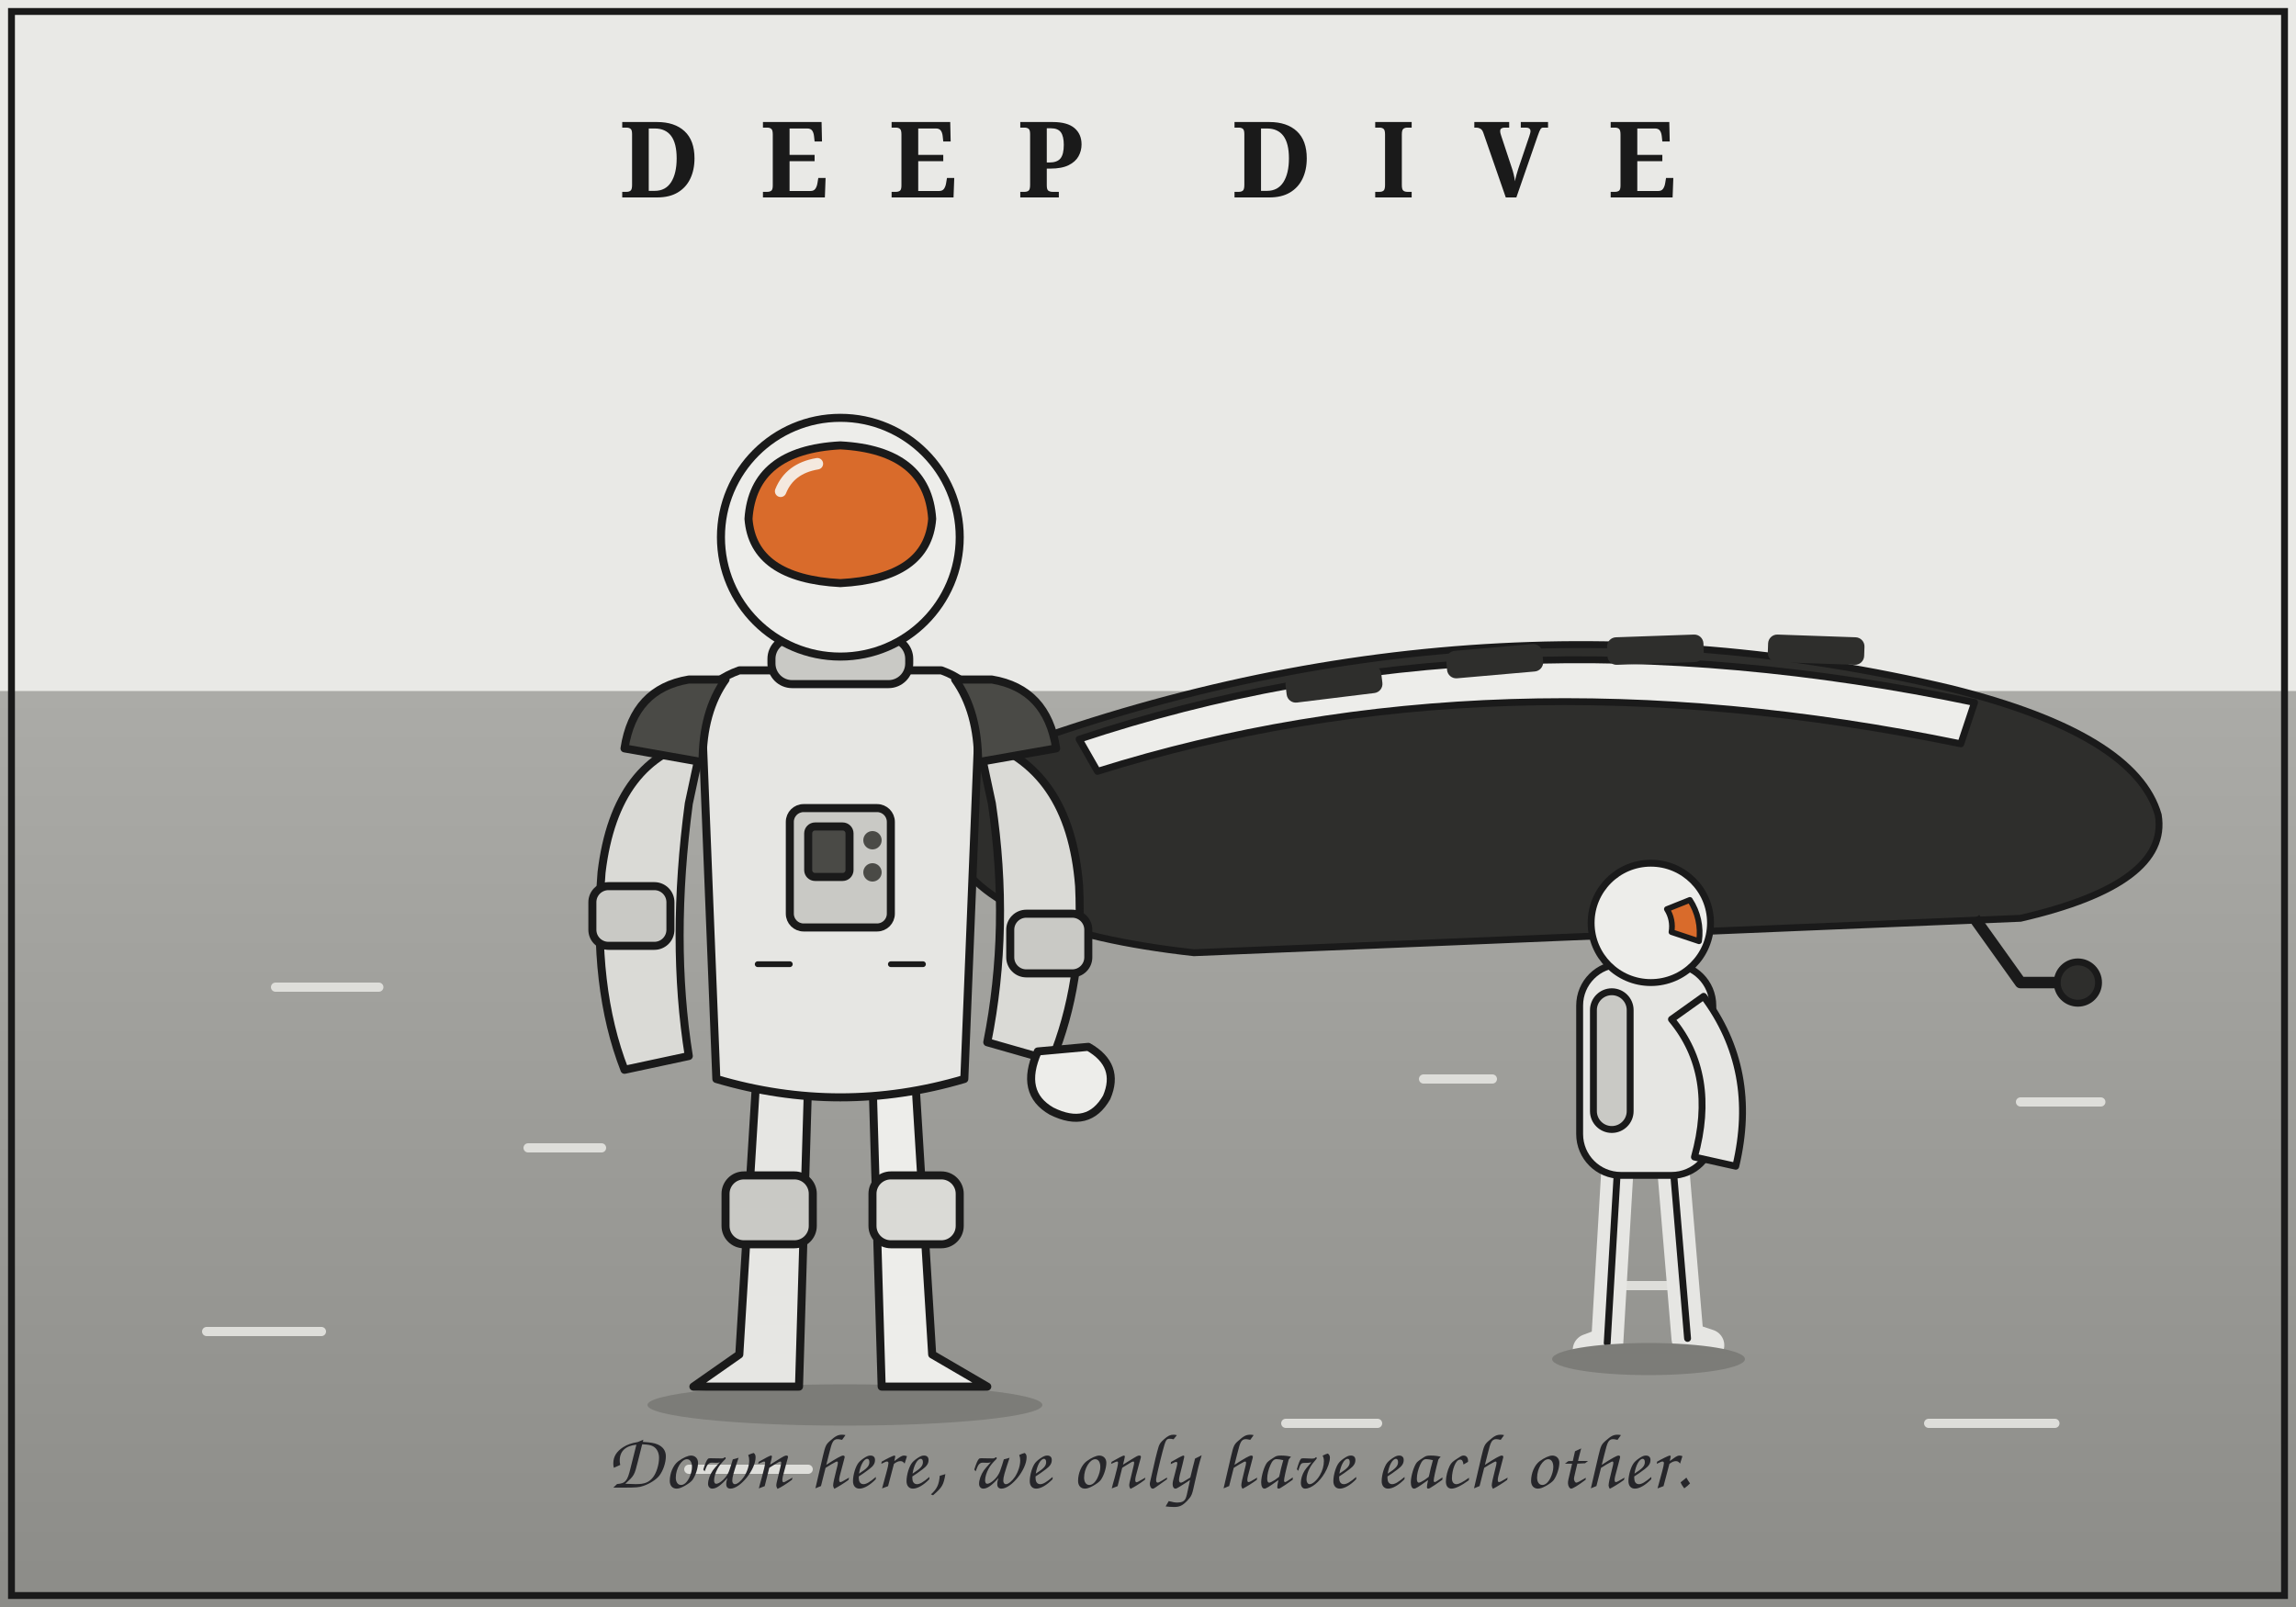
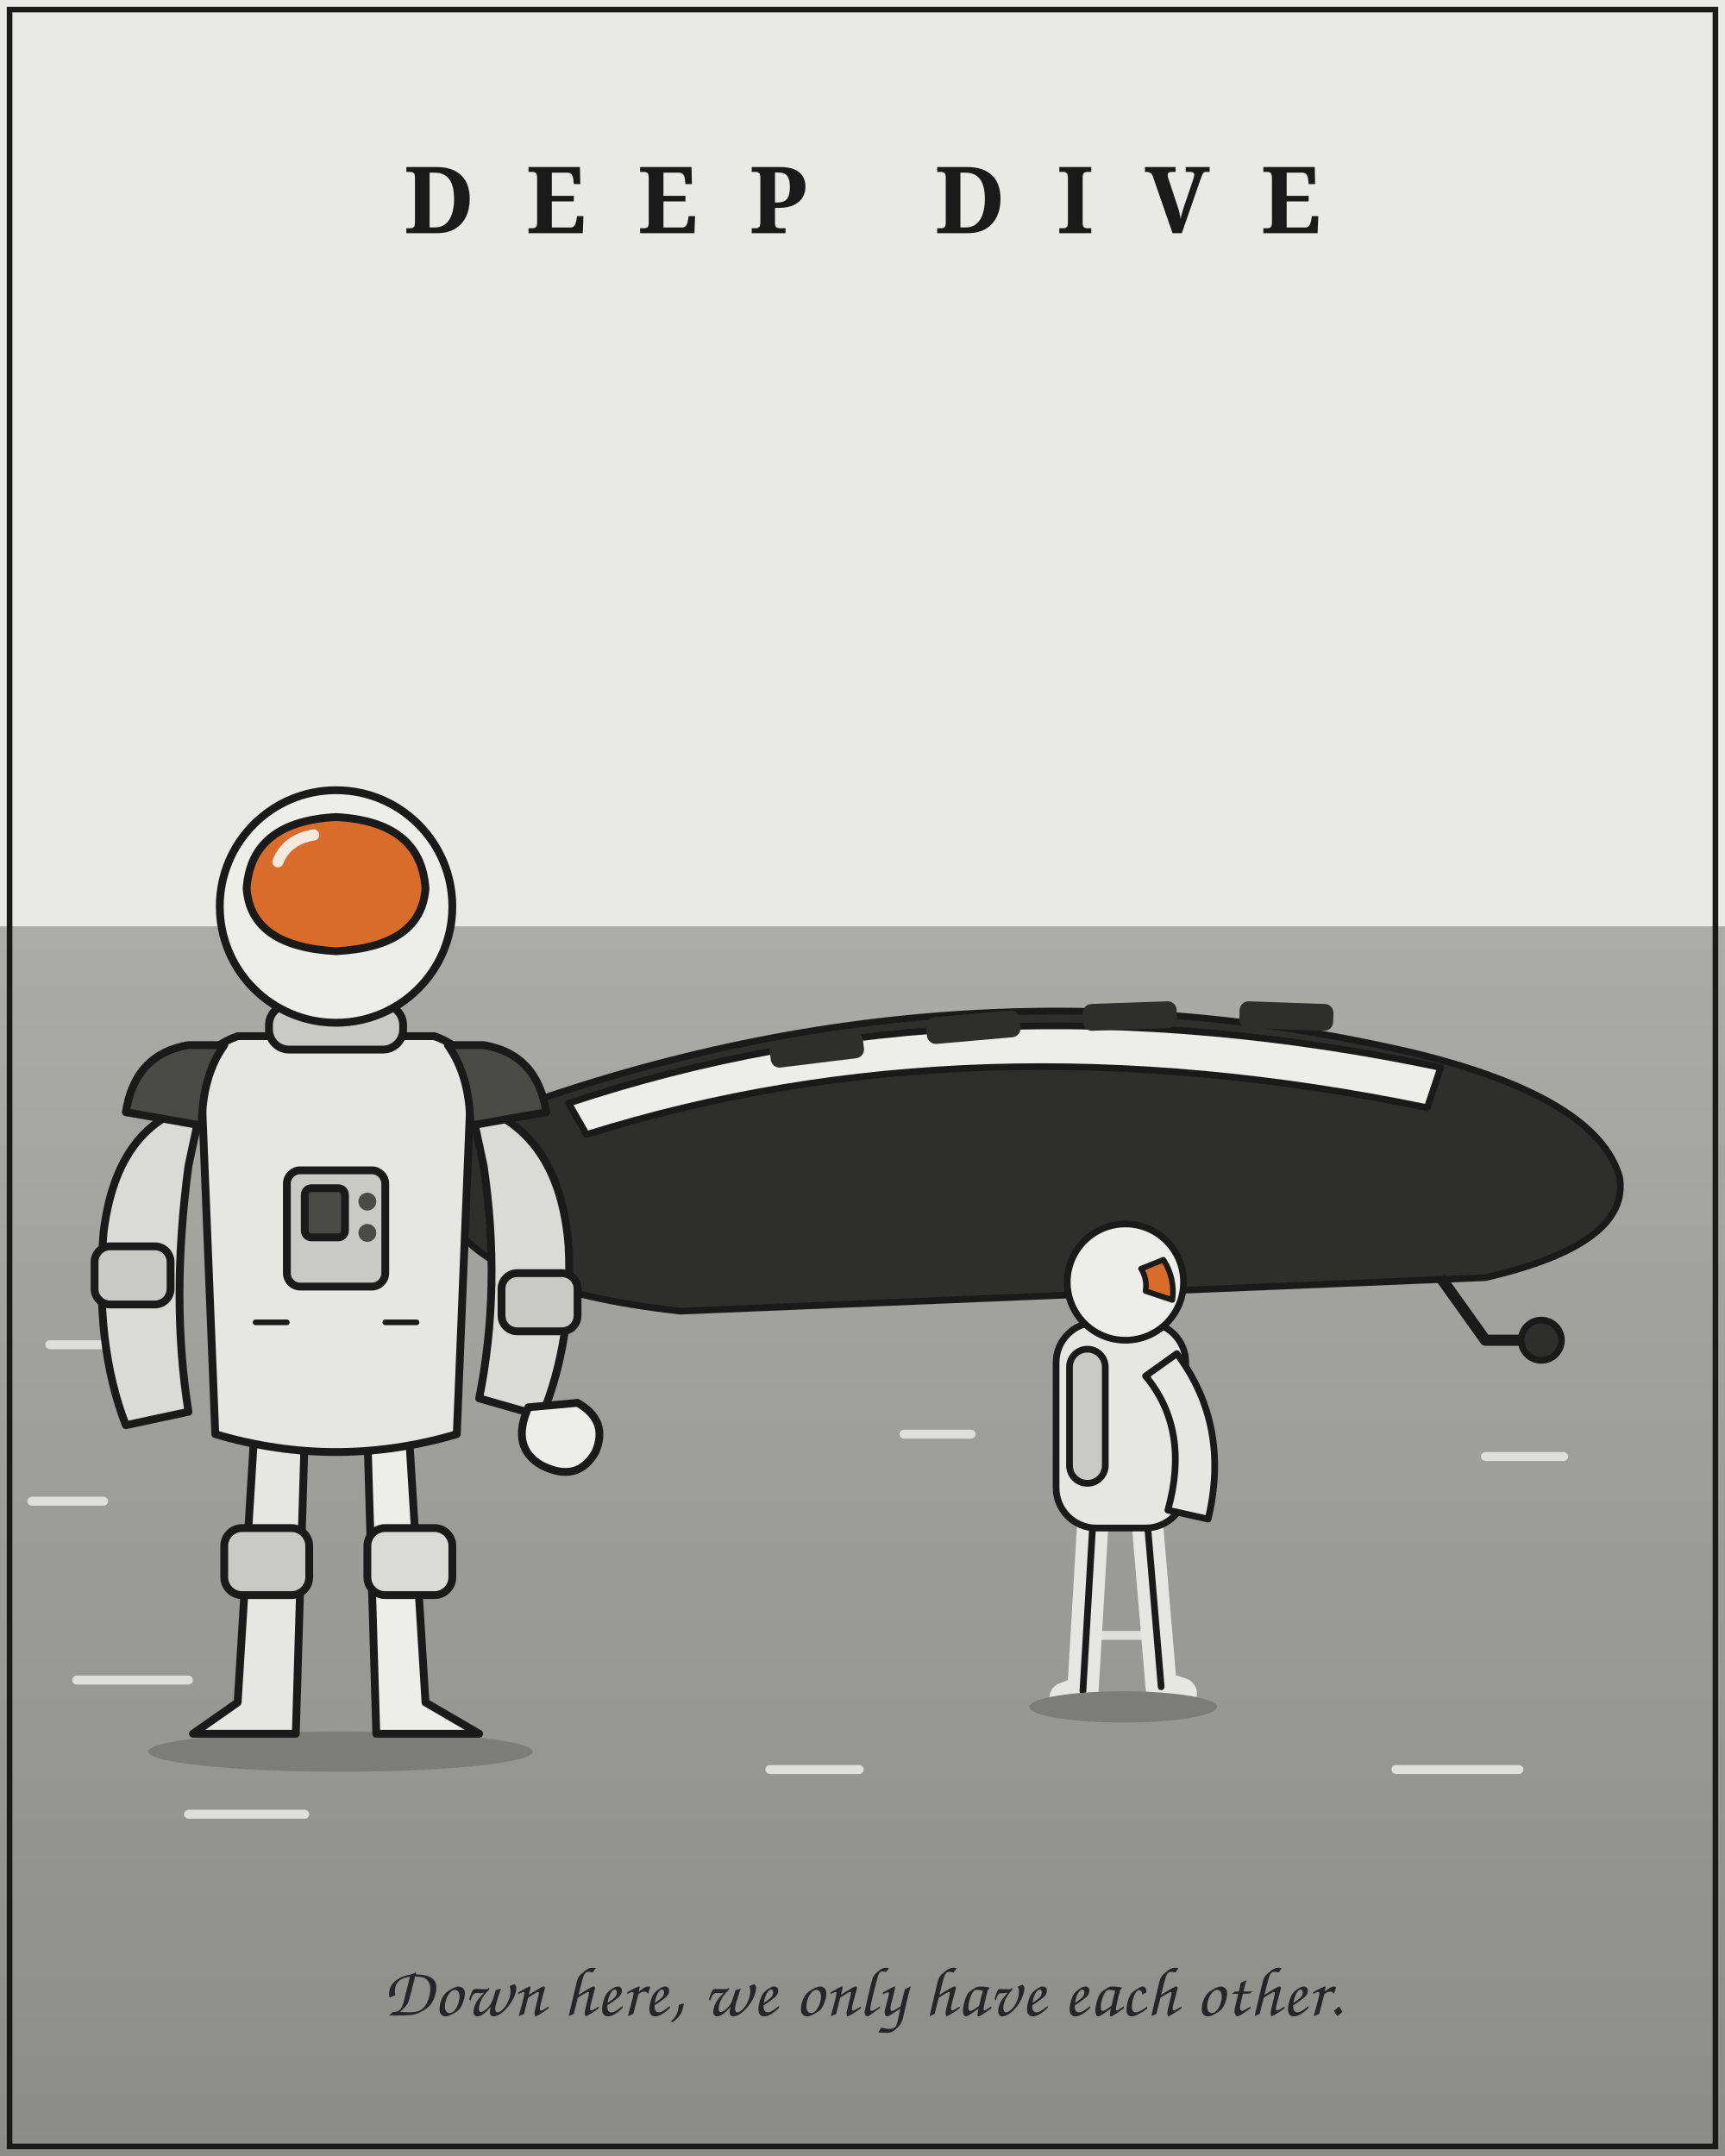
- <svg xmlns="http://www.w3.org/2000/svg" viewBox="0 0 1000 700" font-family="sans-serif">
-   <rect x="0" y="0" width="1000" height="700" fill="#ECECE9" />
-   <rect x="0" y="0" width="1000" height="301" fill="#E9E9E6" />
+ <svg xmlns="http://www.w3.org/2000/svg" viewBox="0 0 1080 1350" font-family="sans-serif">
+   <rect x="0" y="0" width="1080" height="1350" fill="#ECECE9" />
+   <rect x="0" y="0" width="1080" height="580" fill="#E9E9E6" />
  <defs>
    <linearGradient id="ground" x1="0" y1="0" x2="0" y2="1">
      <stop offset="0" stop-color="#ABABA7" />
      <stop offset="1" stop-color="#8C8C88" />
    </linearGradient>
  </defs>
-   <rect x="0" y="301" width="1000" height="399" fill="url(#ground)" />
-   <g stroke="#DEDEDA" stroke-width="4" stroke-linecap="round">
-     <line x1="120" y1="430" x2="165" y2="430" />
-     <line x1="230" y1="500" x2="262" y2="500" />
-     <line x1="90" y1="580" x2="140" y2="580" />
-     <line x1="300" y1="640" x2="352" y2="640" />
-     <line x1="560" y1="620" x2="600" y2="620" />
-     <line x1="700" y1="560" x2="738" y2="560" />
-     <line x1="840" y1="620" x2="895" y2="620" />
-     <line x1="880" y1="480" x2="915" y2="480" />
-     <line x1="620" y1="470" x2="650" y2="470" />
+   <rect x="0" y="580" width="1080" height="770" fill="url(#ground)" />
+   <g transform="translate(-302,240) scale(1.4)">
+     <g stroke="#DEDEDA" stroke-width="4" stroke-linecap="round">
+       <line x1="238" y1="430" x2="283" y2="430" />
+       <line x1="230" y1="500" x2="262" y2="500" />
+       <line x1="250" y1="580" x2="300" y2="580" />
+       <line x1="300" y1="640" x2="352" y2="640" />
+       <line x1="560" y1="620" x2="600" y2="620" />
+       <line x1="700" y1="560" x2="738" y2="560" />
+       <line x1="840" y1="620" x2="895" y2="620" />
+       <line x1="880" y1="480" x2="915" y2="480" />
+       <line x1="620" y1="470" x2="650" y2="470" />
+     </g>
+     <g stroke="#1A1A1A" stroke-width="3" stroke-linejoin="round">
+       <path d="M 430 330 Q 640 250 850 300 Q 930 320 940 355 Q 945 385 880 400 L 520 415 Q 430 405 415 370 Q 415 345 430 330 Z" fill="#2E2E2C" />
+       <path d="M 470 322 Q 650 262 860 306 L 854 324 Q 650 282 478 336 Z" fill="#EDEDEA" />
+       <g fill="#2E2E2C" stroke="none">
+         <rect x="560" y="292" width="42" height="12" rx="4" transform="rotate(-7 581 298)" />
+         <rect x="630" y="282" width="42" height="12" rx="4" transform="rotate(-5 651 288)" />
+         <rect x="700" y="277" width="42" height="12" rx="4" transform="rotate(-2 721 283)" />
+         <rect x="770" y="277" width="42" height="12" rx="4" transform="rotate(2 791 283)" />
+       </g>
+       <path d="M 415 360 L 330 345 Q 315 350 330 358 L 418 378 Z" fill="#2E2E2C" />
+       <path d="M 860 400 L 880 428 L 900 428" fill="none" stroke-width="5" />
+       <circle cx="905" cy="428" r="9" fill="#2E2E2C" />
+     </g>
+     <g stroke="#1A1A1A" stroke-width="3" stroke-linejoin="round" stroke-linecap="round">
+       <path d="M 705 500 L 700 585 L 692 588" fill="none" stroke-width="14" stroke="#E6E6E3" />
+       <path d="M 728 500 L 735 583 L 744 586" fill="none" stroke-width="14" stroke="#E6E6E3" />
+       <path d="M 705 500 L 700 585 M 728 500 L 735 583" fill="none" />
+       <rect x="688" y="420" width="58" height="92" rx="18" fill="#E6E6E3" />
+       <rect x="694" y="432" width="16" height="60" rx="8" fill="#C9C9C5" />
+       <path d="M 742 434 Q 766 466 756 508 L 738 504 Q 748 468 728 444 Z" fill="#E6E6E3" />
+       <circle cx="719" cy="402" r="26" fill="#EDEDEA" />
+       <path d="M 736 392 A 26 26 0 0 1 740 410 L 728 406 A 14 14 0 0 0 726 396 Z" fill="#D96B2B" stroke-width="2.5" />
+       <ellipse cx="718" cy="592" rx="42" ry="7" fill="#7C7C78" stroke="none" />
+     </g>
+     <g stroke="#1A1A1A" stroke-width="3.5" stroke-linejoin="round" stroke-linecap="round">
+       <ellipse cx="368" cy="612" rx="86" ry="9" fill="#7C7C78" stroke="none" />
+       <path d="M 330 460 L 322 590 L 302 604 L 348 604 L 352 470 Z" fill="#E6E6E3" />
+       <path d="M 398 460 L 406 590 L 430 604 L 384 604 L 380 470 Z" fill="#EDEDEA" />
+       <rect x="316" y="512" width="38" height="30" rx="8" fill="#C9C9C5" />
+       <rect x="380" y="512" width="38" height="30" rx="8" fill="#DADAD6" />
+       <path d="M 306 320 Q 300 300 322 292 L 410 292 Q 432 300 426 322 L 420 470 Q 366 486 312 470 Z" fill="#E6E6E3" />
+       <rect x="344" y="352" width="44" height="52" rx="6" fill="#C9C9C5" />
+       <rect x="352" y="360" width="18" height="22" rx="3" fill="#4A4A46" />
+       <circle cx="380" cy="366" r="4" fill="#4A4A46" stroke="none" />
+       <circle cx="380" cy="380" r="4" fill="#4A4A46" stroke="none" />
+       <path d="M 330 420 L 344 420 M 388 420 L 402 420" fill="none" stroke-width="2.5" />
+       <path d="M 306 322 Q 268 330 262 380 Q 258 430 272 466 L 300 460 Q 292 410 300 350 Z" fill="#DADAD6" />
+       <rect x="258" y="386" width="34" height="26" rx="7" fill="#C9C9C5" />
+       <path d="M 426 322 Q 466 334 470 386 Q 472 428 458 462 L 430 454 Q 440 404 432 350 Z" fill="#DADAD6" />
+       <rect x="440" y="398" width="34" height="26" rx="7" fill="#C9C9C5" />
+       <path d="M 452 458 q -8 18 6 26 q 16 8 24 -6 q 6 -14 -8 -22 Z" fill="#EDEDEA" />
+       <path d="M 300 296 Q 276 300 272 326 L 306 332 Q 306 310 316 296 Z" fill="#4A4A46" />
+       <path d="M 432 296 Q 456 300 460 326 L 426 332 Q 426 310 416 296 Z" fill="#4A4A46" />
+       <rect x="336" y="278" width="60" height="20" rx="9" fill="#C9C9C5" />
+       <circle cx="366" cy="234" r="52" fill="#EDEDEA" />
+       <path d="M 326 226 Q 328 196 366 194 Q 404 196 406 226 Q 404 252 366 254 Q 328 252 326 226 Z" fill="#D96B2B" />
+       <path d="M 340 214 q 4 -10 16 -12" fill="none" stroke="#F4E9DF" stroke-width="5" />
+     </g>
  </g>
-   <g stroke="#1A1A1A" stroke-width="3" stroke-linejoin="round">
-     <path d="M 430 330 Q 640 250 850 300 Q 930 320 940 355 Q 945 385 880 400 L 520 415 Q 430 405 415 370 Q 415 345 430 330 Z" fill="#2E2E2C" />
-     <path d="M 470 322 Q 650 262 860 306 L 854 324 Q 650 282 478 336 Z" fill="#EDEDEA" />
-     <g fill="#2E2E2C" stroke="none">
-       <rect x="560" y="292" width="42" height="12" rx="4" transform="rotate(-7 581 298)" />
-       <rect x="630" y="282" width="42" height="12" rx="4" transform="rotate(-5 651 288)" />
-       <rect x="700" y="277" width="42" height="12" rx="4" transform="rotate(-2 721 283)" />
-       <rect x="770" y="277" width="42" height="12" rx="4" transform="rotate(2 791 283)" />
-     </g>
-     <path d="M 415 360 L 330 345 Q 315 350 330 358 L 418 378 Z" fill="#2E2E2C" />
-     <path d="M 860 400 L 880 428 L 900 428" fill="none" stroke-width="5" />
-     <circle cx="905" cy="428" r="9" fill="#2E2E2C" />
-   </g>
-   <g stroke="#1A1A1A" stroke-width="3" stroke-linejoin="round" stroke-linecap="round">
-     <path d="M 705 500 L 700 585 L 692 588" fill="none" stroke-width="14" stroke="#E6E6E3" />
-     <path d="M 728 500 L 735 583 L 744 586" fill="none" stroke-width="14" stroke="#E6E6E3" />
-     <path d="M 705 500 L 700 585 M 728 500 L 735 583" fill="none" />
-     <rect x="688" y="420" width="58" height="92" rx="18" fill="#E6E6E3" />
-     <rect x="694" y="432" width="16" height="60" rx="8" fill="#C9C9C5" />
-     <path d="M 742 434 Q 766 466 756 508 L 738 504 Q 748 468 728 444 Z" fill="#E6E6E3" />
-     <circle cx="719" cy="402" r="26" fill="#EDEDEA" />
-     <path d="M 736 392 A 26 26 0 0 1 740 410 L 728 406 A 14 14 0 0 0 726 396 Z" fill="#D96B2B" stroke-width="2.5" />
-     <ellipse cx="718" cy="592" rx="42" ry="7" fill="#7C7C78" stroke="none" />
-   </g>
-   <g stroke="#1A1A1A" stroke-width="3.5" stroke-linejoin="round" stroke-linecap="round">
-     <ellipse cx="368" cy="612" rx="86" ry="9" fill="#7C7C78" stroke="none" />
-     <path d="M 330 460 L 322 590 L 302 604 L 348 604 L 352 470 Z" fill="#E6E6E3" />
-     <path d="M 398 460 L 406 590 L 430 604 L 384 604 L 380 470 Z" fill="#EDEDEA" />
-     <rect x="316" y="512" width="38" height="30" rx="8" fill="#C9C9C5" />
-     <rect x="380" y="512" width="38" height="30" rx="8" fill="#DADAD6" />
-     <path d="M 306 320 Q 300 300 322 292 L 410 292 Q 432 300 426 322 L 420 470 Q 366 486 312 470 Z" fill="#E6E6E3" />
-     <rect x="344" y="352" width="44" height="52" rx="6" fill="#C9C9C5" />
-     <rect x="352" y="360" width="18" height="22" rx="3" fill="#4A4A46" />
-     <circle cx="380" cy="366" r="4" fill="#4A4A46" stroke="none" />
-     <circle cx="380" cy="380" r="4" fill="#4A4A46" stroke="none" />
-     <path d="M 330 420 L 344 420 M 388 420 L 402 420" fill="none" stroke-width="2.5" />
-     <path d="M 306 322 Q 268 330 262 380 Q 258 430 272 466 L 300 460 Q 292 410 300 350 Z" fill="#DADAD6" />
-     <rect x="258" y="386" width="34" height="26" rx="7" fill="#C9C9C5" />
-     <path d="M 426 322 Q 466 334 470 386 Q 472 428 458 462 L 430 454 Q 440 404 432 350 Z" fill="#DADAD6" />
-     <rect x="440" y="398" width="34" height="26" rx="7" fill="#C9C9C5" />
-     <path d="M 452 458 q -8 18 6 26 q 16 8 24 -6 q 6 -14 -8 -22 Z" fill="#EDEDEA" />
-     <path d="M 300 296 Q 276 300 272 326 L 306 332 Q 306 310 316 296 Z" fill="#4A4A46" />
-     <path d="M 432 296 Q 456 300 460 326 L 426 332 Q 426 310 416 296 Z" fill="#4A4A46" />
-     <rect x="336" y="278" width="60" height="20" rx="9" fill="#C9C9C5" />
-     <circle cx="366" cy="234" r="52" fill="#EDEDEA" />
-     <path d="M 326 226 Q 328 196 366 194 Q 404 196 406 226 Q 404 252 366 254 Q 328 252 326 226 Z" fill="#D96B2B" />
-     <path d="M 340 214 q 4 -10 16 -12" fill="none" stroke="#F4E9DF" stroke-width="5" />
-   </g>
-   <text x="500" y="86" text-anchor="middle" font-family="Cinzel, 'Playfair Display', Georgia, serif" font-size="46" font-weight="600" letter-spacing="26" fill="#1A1A1A">DEEP DIVE</text>
-   <text x="500" y="648" text-anchor="middle" font-family="'Patrick Hand', 'Nanum Pen Script', 'Comic Sans MS', cursive" font-size="34" letter-spacing="1" fill="#26262A">Down here, we only have each other.</text>
-   <rect x="5" y="5" width="990" height="690" fill="none" stroke="#1A1A1A" stroke-width="3" />
+   <text x="540" y="146" text-anchor="middle" font-family="Cinzel, 'Playfair Display', Georgia, serif" font-size="58" font-weight="600" letter-spacing="32" fill="#1A1A1A">DEEP DIVE</text>
+   <text x="540" y="1262" text-anchor="middle" font-family="'Patrick Hand', 'Nanum Pen Script', 'Comic Sans MS', cursive" font-size="44" letter-spacing="1" fill="#26262A">Down here, we only have each other.</text>
+   <rect x="6" y="6" width="1068" height="1338" fill="none" stroke="#1A1A1A" stroke-width="3.5" />
</svg>
